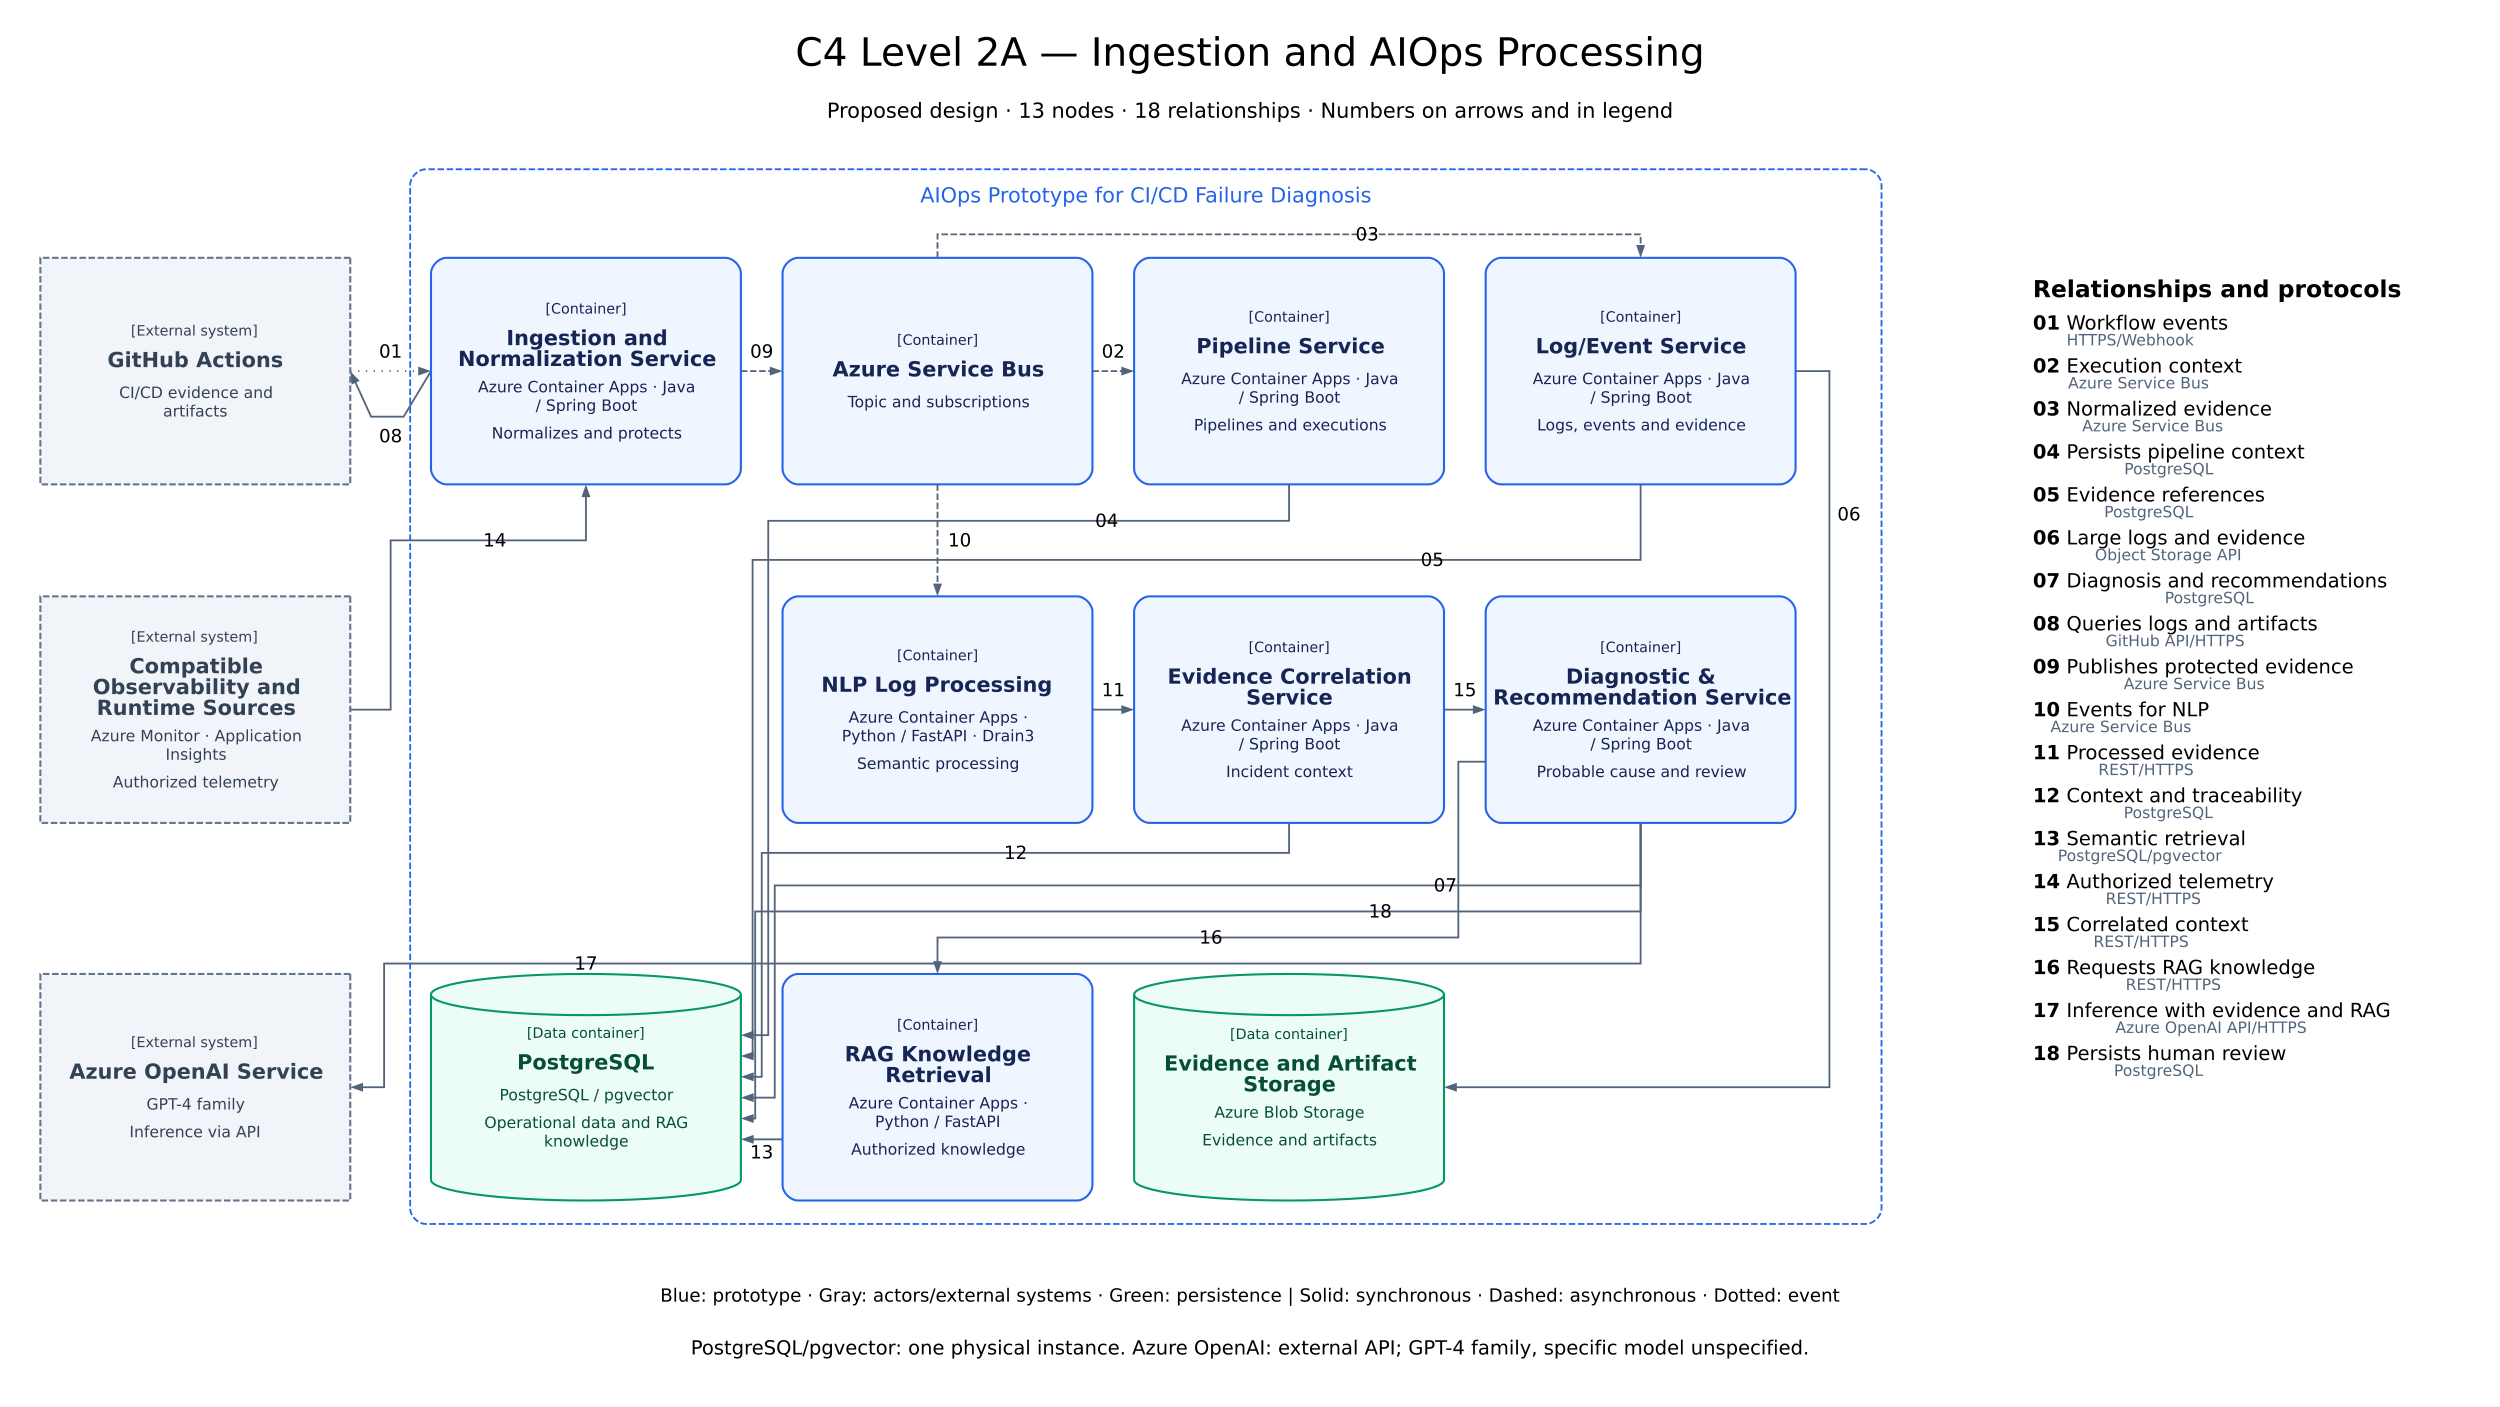
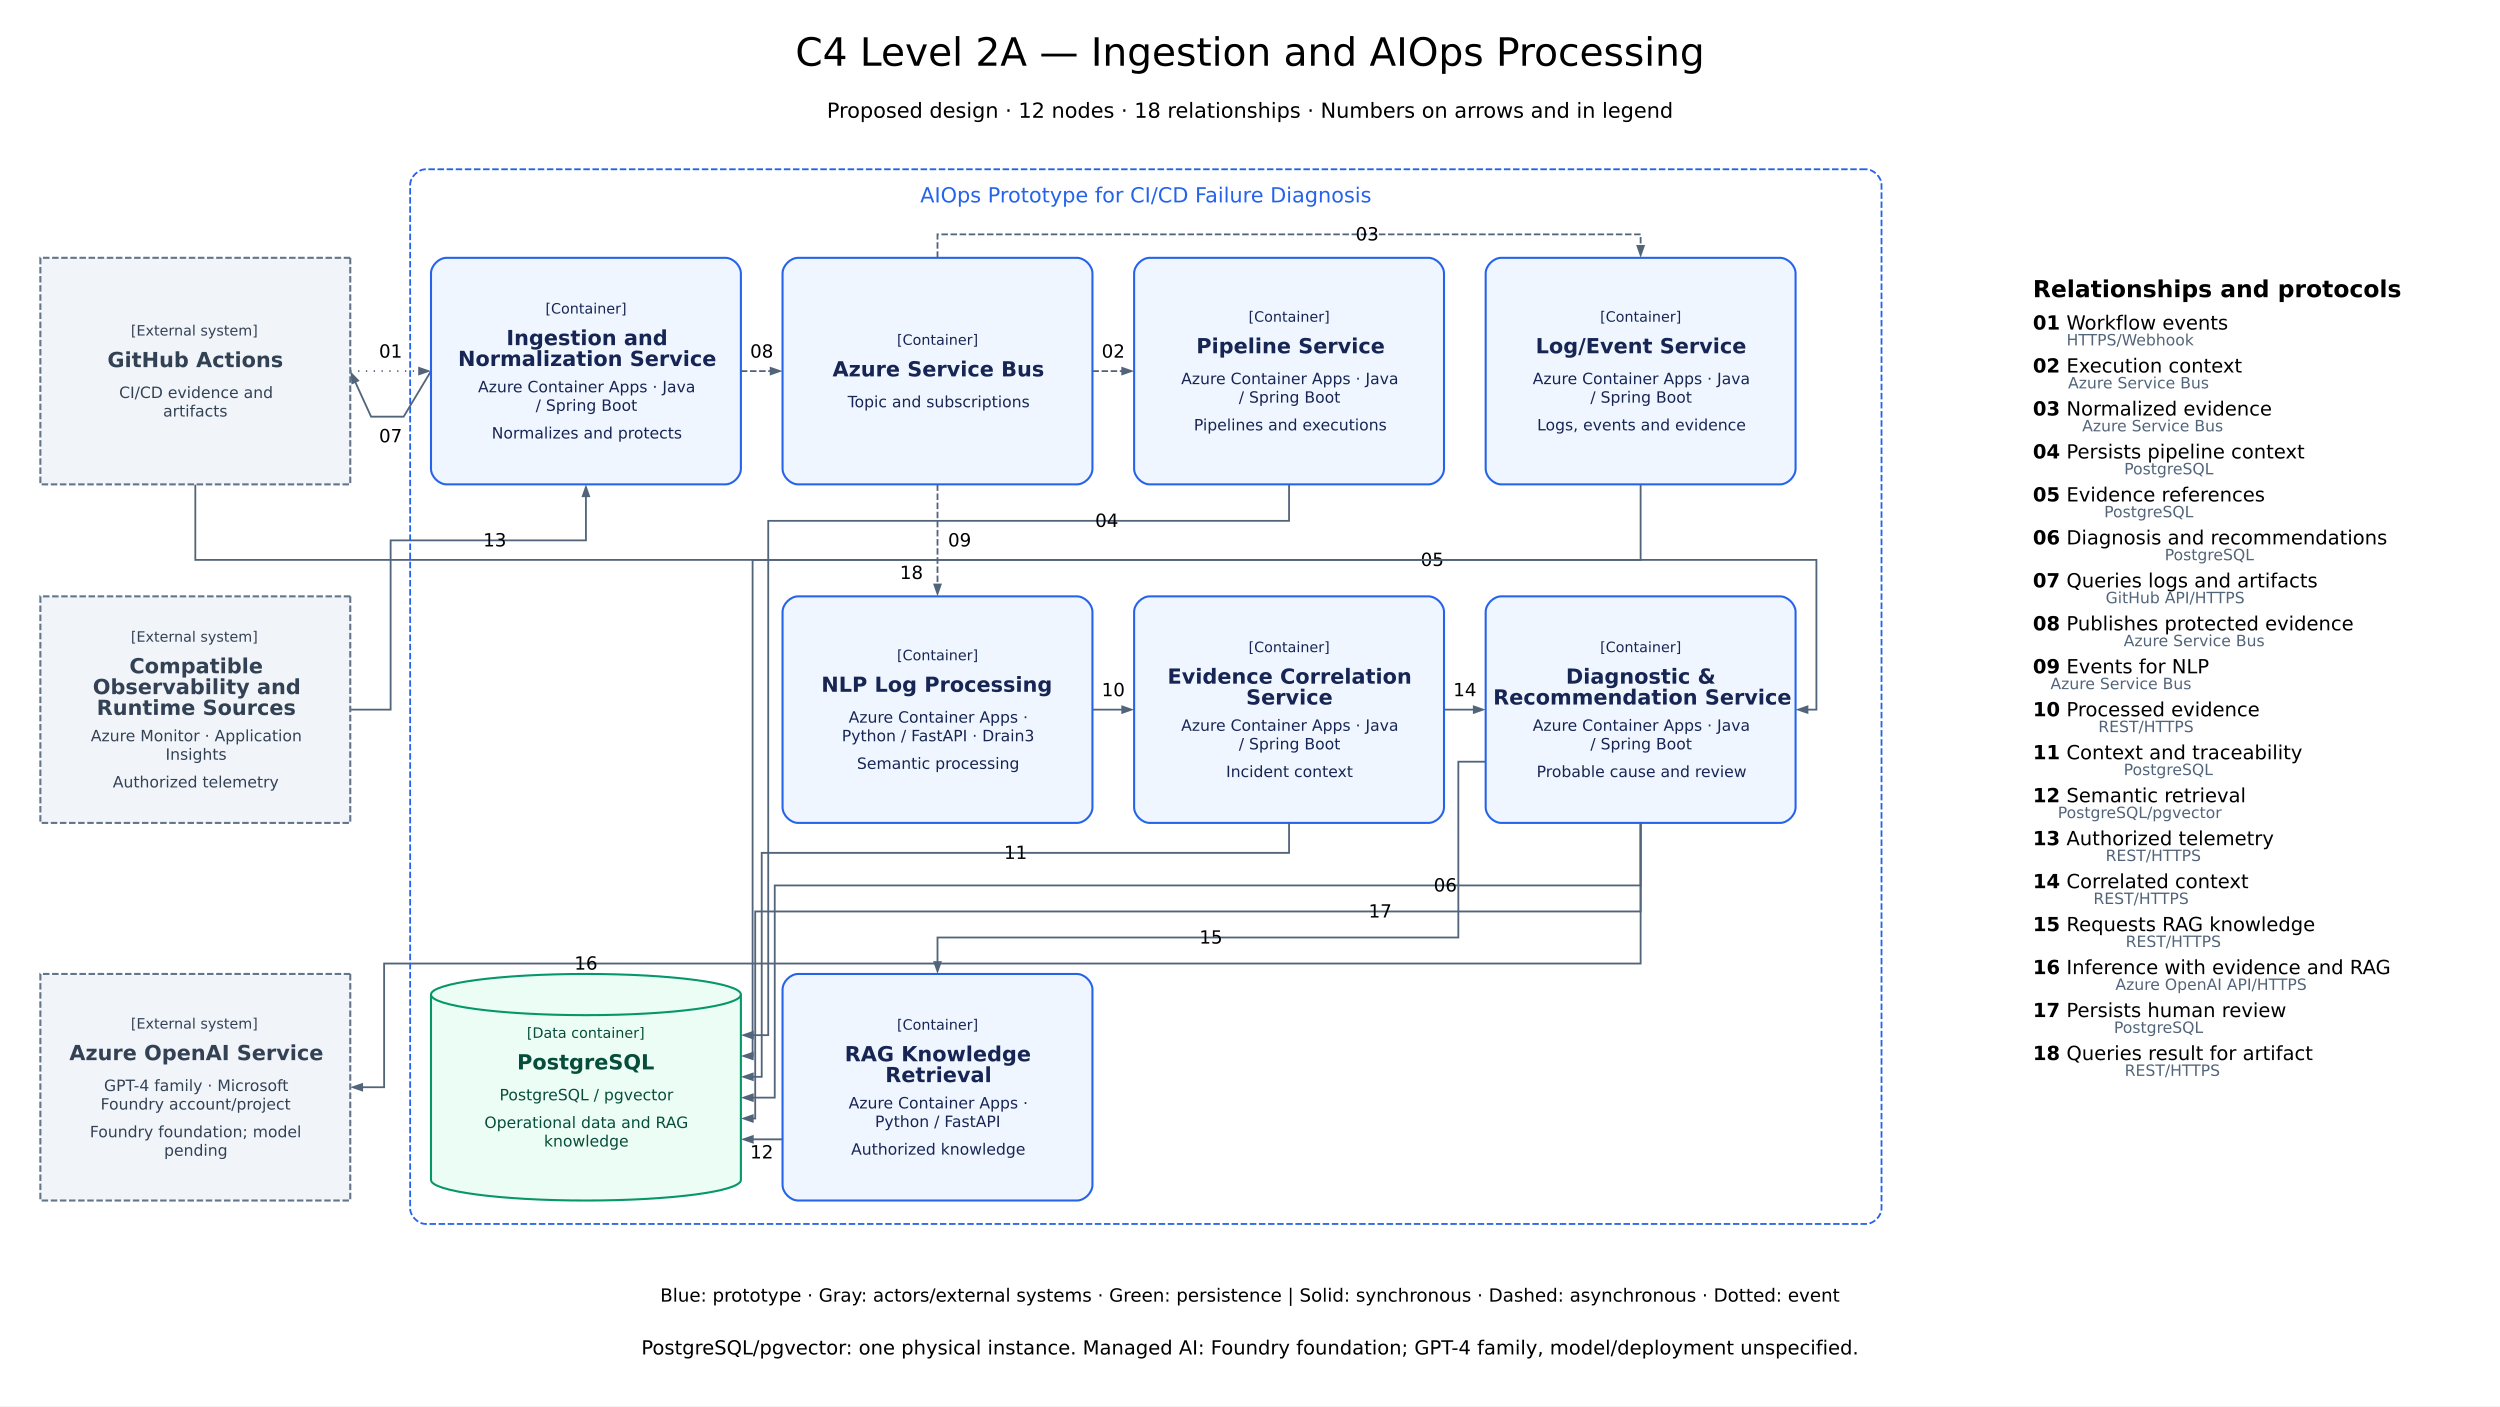
<svg xmlns="http://www.w3.org/2000/svg" xmlns:xlink="http://www.w3.org/1999/xlink" width="1920pt" height="1080pt" viewBox="0.00 0.00 1920.00 1080.00">
  <g id="graph0" class="graph" transform="scale(1 1) rotate(0) translate(0 1080)">
    <polygon fill="white" stroke="none" points="0,0 0,-1080 1920,-1080 1920,0 0,0" />
    <g id="rel_ingestion_service_bus" class="edge">
      <g id="a_rel_ingestion_service_bus">
-         <a xlink:title="09: Publishes normalized and protected evidence (Azure Service Bus)">
+         <a xlink:title="08: Publishes normalized and protected evidence (Azure Service Bus)">
          <path fill="none" stroke="#52647a" stroke-width="1.4" stroke-dasharray="5,2" d="M569,-795C577,-795 585,-795 593,-795" />
          <polygon fill="#52647a" stroke="#52647a" stroke-width="1.4" points="591.88,-797.45 598.88,-795 591.88,-792.55 591.88,-797.45" />
        </a>
      </g>
-       <text xml:space="preserve" text-anchor="middle" x="585" y="-805.33" font-family="DejaVu Sans" font-size="14.00">09</text>
+       <text xml:space="preserve" text-anchor="middle" x="585" y="-805.33" font-family="DejaVu Sans" font-size="14.00">08</text>
    </g>
    <g id="rel_ingestion_github_actions_read" class="edge">
      <g id="a_rel_ingestion_github_actions_read">
-         <a xlink:title="08: Retrieves authorized logs, artifacts and metadata (GitHub API/HTTPS)">
+         <a xlink:title="07: Retrieves authorized logs, artifacts and metadata (GitHub API/HTTPS)">
          <path fill="none" stroke="#52647a" stroke-width="1.4" d="M331,-795C324,-783.33 317,-771.67 310,-760 301.67,-760 293.33,-760 285,-760 280.77,-769.24 276.55,-778.48 272.33,-787.72" />
          <polygon fill="#52647a" stroke="#52647a" stroke-width="1.4" points="270.56,-785.69 269.88,-793.07 275.02,-787.73 270.56,-785.69" />
        </a>
      </g>
-       <text xml:space="preserve" text-anchor="middle" x="300" y="-740.33" font-family="DejaVu Sans" font-size="14.00">08</text>
+       <text xml:space="preserve" text-anchor="middle" x="300" y="-740.33" font-family="DejaVu Sans" font-size="14.00">07</text>
    </g>
    <g id="rel_service_bus_pipeline_service" class="edge">
      <g id="a_rel_service_bus_pipeline_service">
        <a xlink:title="02: Delivers execution events to register pipeline context (Azure Service Bus)">
          <path fill="none" stroke="#52647a" stroke-width="1.4" stroke-dasharray="5,2" d="M839,-795C847,-795 855,-795 863,-795" />
          <polygon fill="#52647a" stroke="#52647a" stroke-width="1.4" points="861.88,-797.45 868.88,-795 861.88,-792.55 861.88,-797.45" />
        </a>
      </g>
      <text xml:space="preserve" text-anchor="middle" x="855" y="-805.33" font-family="DejaVu Sans" font-size="14.00">02</text>
    </g>
    <g id="rel_service_bus_log_event_service" class="edge">
      <g id="a_rel_service_bus_log_event_service">
        <a xlink:title="03: Delivers normalized evidence for registration and querying (Azure Service Bus)">
          <path fill="none" stroke="#52647a" stroke-width="1.4" stroke-dasharray="5,2" d="M720,-882C720,-888 720,-894 720,-900 900,-900 1080,-900 1260,-900 1260,-896.67 1260,-893.33 1260,-890" />
          <polygon fill="#52647a" stroke="#52647a" stroke-width="1.4" points="1262.45,-891.12 1260,-884.12 1257.55,-891.12 1262.45,-891.12" />
        </a>
      </g>
      <text xml:space="preserve" text-anchor="middle" x="1050" y="-895.33" font-family="DejaVu Sans" font-size="14.00">03</text>
    </g>
    <g id="rel_service_bus_nlp" class="edge">
      <g id="a_rel_service_bus_nlp">
-         <a xlink:title="10: Delivers normalized events for processing (Azure Service Bus)">
+         <a xlink:title="09: Delivers normalized events for processing (Azure Service Bus)">
          <path fill="none" stroke="#52647a" stroke-width="1.4" stroke-dasharray="5,2" d="M720,-708C720,-682 720,-656 720,-630" />
          <polygon fill="#52647a" stroke="#52647a" stroke-width="1.4" points="722.45,-631.12 720,-624.12 717.55,-631.12 722.45,-631.12" />
        </a>
      </g>
-       <text xml:space="preserve" text-anchor="middle" x="737" y="-660.33" font-family="DejaVu Sans" font-size="14.00">10</text>
+       <text xml:space="preserve" text-anchor="middle" x="737" y="-660.33" font-family="DejaVu Sans" font-size="14.00">09</text>
    </g>
    <g id="rel_pipeline_service_postgresql" class="edge">
      <g id="a_rel_pipeline_service_postgresql">
        <a xlink:title="04: Persists pipelines, stages, states and execution metadata (PostgreSQL)">
          <path fill="none" stroke="#52647a" stroke-width="1.4" d="M990,-708C990,-698.67 990,-689.33 990,-680 856.67,-680 723.33,-680 590,-680 590,-548.33 590,-416.67 590,-285 585.67,-285 581.33,-285 577,-285" />
          <polygon fill="#52647a" stroke="#52647a" stroke-width="1.4" points="578.12,-282.55 571.12,-285 578.12,-287.45 578.12,-282.55" />
        </a>
      </g>
      <text xml:space="preserve" text-anchor="middle" x="850" y="-675.33" font-family="DejaVu Sans" font-size="14.00">04</text>
    </g>
    <g id="rel_log_event_service_postgresql" class="edge">
      <g id="a_rel_log_event_service_postgresql">
        <a xlink:title="05: Persists and queries normalized evidence metadata and references (PostgreSQL)">
          <path fill="none" stroke="#52647a" stroke-width="1.4" d="M1260,-708C1260,-688.67 1260,-669.33 1260,-650 1032.67,-650 805.33,-650 578,-650 578,-523 578,-396 578,-269 577.67,-269 577.33,-269 577,-269" />
          <polygon fill="#52647a" stroke="#52647a" stroke-width="1.4" points="578.12,-266.55 571.12,-269 578.12,-271.45 578.12,-266.55" />
        </a>
      </g>
      <text xml:space="preserve" text-anchor="middle" x="1100" y="-645.33" font-family="DejaVu Sans" font-size="14.00">05</text>
    </g>
-     <g id="rel_log_event_service_object_store" class="edge">
-       <g id="a_rel_log_event_service_object_store">
-         <a xlink:title="06: Stores and resolves references to large logs and evidence (Object Storage API)">
-           <path fill="none" stroke="#52647a" stroke-width="1.4" d="M1379,-795C1387.67,-795 1396.33,-795 1405,-795 1405,-611.67 1405,-428.33 1405,-245 1309,-245 1213,-245 1117,-245" />
-           <polygon fill="#52647a" stroke="#52647a" stroke-width="1.4" points="1118.12,-242.55 1111.12,-245 1118.12,-247.45 1118.12,-242.55" />
-         </a>
-       </g>
-       <text xml:space="preserve" text-anchor="middle" x="1420" y="-680.33" font-family="DejaVu Sans" font-size="14.00">06</text>
-     </g>
    <g id="rel_nlp_correlation" class="edge">
      <g id="a_rel_nlp_correlation">
-         <a xlink:title="11: Delivers logs and processed evidence for correlation (REST/HTTPS)">
+         <a xlink:title="10: Delivers logs and processed evidence for correlation (REST/HTTPS)">
          <path fill="none" stroke="#52647a" stroke-width="1.4" d="M839,-535C847,-535 855,-535 863,-535" />
          <polygon fill="#52647a" stroke="#52647a" stroke-width="1.4" points="861.88,-537.45 868.88,-535 861.88,-532.55 861.88,-537.45" />
        </a>
      </g>
-       <text xml:space="preserve" text-anchor="middle" x="855" y="-545.33" font-family="DejaVu Sans" font-size="14.00">11</text>
+       <text xml:space="preserve" text-anchor="middle" x="855" y="-545.33" font-family="DejaVu Sans" font-size="14.00">10</text>
    </g>
    <g id="rel_correlation_recommendation" class="edge">
      <g id="a_rel_correlation_recommendation">
-         <a xlink:title="15: Delivers correlated incident context for assisted diagnosis (REST/HTTPS)">
+         <a xlink:title="14: Delivers correlated incident context for assisted diagnosis (REST/HTTPS)">
          <path fill="none" stroke="#52647a" stroke-width="1.4" d="M1109,-535C1117,-535 1125,-535 1133,-535" />
          <polygon fill="#52647a" stroke="#52647a" stroke-width="1.4" points="1131.88,-537.45 1138.88,-535 1131.88,-532.55 1131.88,-537.45" />
        </a>
      </g>
-       <text xml:space="preserve" text-anchor="middle" x="1125" y="-545.33" font-family="DejaVu Sans" font-size="14.00">15</text>
+       <text xml:space="preserve" text-anchor="middle" x="1125" y="-545.33" font-family="DejaVu Sans" font-size="14.00">14</text>
    </g>
    <g id="rel_correlation_postgresql" class="edge">
      <g id="a_rel_correlation_postgresql">
-         <a xlink:title="12: Records correlated context and traceability (PostgreSQL)">
+         <a xlink:title="11: Records correlated context and traceability (PostgreSQL)">
          <path fill="none" stroke="#52647a" stroke-width="1.4" d="M990,-448C990,-440.33 990,-432.67 990,-425 855,-425 720,-425 585,-425 585,-367.67 585,-310.33 585,-253 582.33,-253 579.67,-253 577,-253" />
          <polygon fill="#52647a" stroke="#52647a" stroke-width="1.4" points="578.12,-250.55 571.12,-253 578.12,-255.45 578.12,-250.55" />
        </a>
      </g>
-       <text xml:space="preserve" text-anchor="middle" x="780" y="-420.32" font-family="DejaVu Sans" font-size="14.00">12</text>
+       <text xml:space="preserve" text-anchor="middle" x="780" y="-420.32" font-family="DejaVu Sans" font-size="14.00">11</text>
    </g>
    <g id="rel_recommendation_rag" class="edge">
      <g id="a_rel_recommendation_rag">
-         <a xlink:title="16: Requests authorized contextual knowledge for the incident (REST/HTTPS)">
+         <a xlink:title="15: Requests authorized contextual knowledge for the incident (REST/HTTPS)">
          <path fill="none" stroke="#52647a" stroke-width="1.4" d="M1141,-495C1134,-495 1127,-495 1120,-495 1120,-450 1120,-405 1120,-360 986.67,-360 853.33,-360 720,-360 720,-353.33 720,-346.67 720,-340" />
          <polygon fill="#52647a" stroke="#52647a" stroke-width="1.4" points="722.45,-341.12 720,-334.12 717.55,-341.12 722.45,-341.12" />
        </a>
      </g>
-       <text xml:space="preserve" text-anchor="middle" x="930" y="-355.32" font-family="DejaVu Sans" font-size="14.00">16</text>
+       <text xml:space="preserve" text-anchor="middle" x="930" y="-355.32" font-family="DejaVu Sans" font-size="14.00">15</text>
    </g>
    <g id="rel_recommendation_service_postgresql" class="edge">
      <g id="a_rel_recommendation_service_postgresql">
-         <a xlink:title="07: Persists diagnosis, recommendations and evidence links (PostgreSQL)">
+         <a xlink:title="06: Persists diagnosis, recommendations and evidence links (PostgreSQL)">
          <path fill="none" stroke="#52647a" stroke-width="1.4" d="M1260,-448C1260,-432 1260,-416 1260,-400 1038.33,-400 816.67,-400 595,-400 595,-345.67 595,-291.33 595,-237 589,-237 583,-237 577,-237" />
          <polygon fill="#52647a" stroke="#52647a" stroke-width="1.4" points="578.12,-234.55 571.12,-237 578.12,-239.45 578.12,-234.55" />
        </a>
      </g>
-       <text xml:space="preserve" text-anchor="middle" x="1110" y="-395.32" font-family="DejaVu Sans" font-size="14.00">07</text>
+       <text xml:space="preserve" text-anchor="middle" x="1110" y="-395.32" font-family="DejaVu Sans" font-size="14.00">06</text>
    </g>
    <g id="rel_human_review_postgresql" class="edge">
      <g id="a_rel_human_review_postgresql">
-         <a xlink:title="18: Persists human review decisions and traceability (PostgreSQL)">
+         <a xlink:title="17: Persists human review decisions and traceability (PostgreSQL)">
          <path fill="none" stroke="#52647a" stroke-width="1.4" d="M1260,-448C1260,-425.33 1260,-402.67 1260,-380 1033.33,-380 806.67,-380 580,-380 580,-327 580,-274 580,-221 579,-221 578,-221 577,-221" />
          <polygon fill="#52647a" stroke="#52647a" stroke-width="1.4" points="578.12,-218.55 571.12,-221 578.12,-223.45 578.12,-218.55" />
        </a>
      </g>
-       <text xml:space="preserve" text-anchor="middle" x="1060" y="-375.32" font-family="DejaVu Sans" font-size="14.00">18</text>
+       <text xml:space="preserve" text-anchor="middle" x="1060" y="-375.32" font-family="DejaVu Sans" font-size="14.00">17</text>
    </g>
    <g id="rel_recommendation_llm" class="edge">
      <g id="a_rel_recommendation_llm">
-         <a xlink:title="17: Requests diagnostic inference with sanitized evidence and RAG context (Azure OpenAI API/HTTPS)">
+         <a xlink:title="16: Requests diagnostic inference with sanitized evidence and RAG context (Azure OpenAI API/HTTPS)">
          <path fill="none" stroke="#52647a" stroke-width="1.4" d="M1260,-448C1260,-412 1260,-376 1260,-340 938.33,-340 616.67,-340 295,-340 295,-308.33 295,-276.67 295,-245 289,-245 283,-245 277,-245" />
          <polygon fill="#52647a" stroke="#52647a" stroke-width="1.4" points="278.12,-242.55 271.12,-245 278.12,-247.45 278.12,-242.55" />
        </a>
      </g>
-       <text xml:space="preserve" text-anchor="middle" x="450" y="-335.32" font-family="DejaVu Sans" font-size="14.00">17</text>
+       <text xml:space="preserve" text-anchor="middle" x="450" y="-335.32" font-family="DejaVu Sans" font-size="14.00">16</text>
    </g>
    <g id="rel_rag_pgvector" class="edge">
      <g id="a_rel_rag_pgvector">
-         <a xlink:title="13: Retrieves semantically related operational knowledge (PostgreSQL/pgvector)">
+         <a xlink:title="12: Retrieves semantically related operational knowledge (PostgreSQL/pgvector)">
          <path fill="none" stroke="#52647a" stroke-width="1.4" d="M601,-205C593,-205 585,-205 577,-205" />
          <polygon fill="#52647a" stroke="#52647a" stroke-width="1.4" points="578.12,-202.55 571.12,-205 578.12,-207.45 578.12,-202.55" />
        </a>
      </g>
-       <text xml:space="preserve" text-anchor="middle" x="585" y="-190.32" font-family="DejaVu Sans" font-size="14.00">13</text>
+       <text xml:space="preserve" text-anchor="middle" x="585" y="-190.32" font-family="DejaVu Sans" font-size="14.00">12</text>
    </g>
    <g id="rel_github_actions_ingestion_event" class="edge">
      <g id="a_rel_github_actions_ingestion_event">
        <a xlink:title="01: Emits authorized workflow events (HTTPS/Webhook)">
          <path fill="none" stroke="#52647a" stroke-width="1.4" stroke-dasharray="1,5" d="M269,-795C287,-795 305,-795 323,-795" />
          <polygon fill="#52647a" stroke="#52647a" stroke-width="1.4" points="321.88,-797.45 328.88,-795 321.88,-792.55 321.88,-797.45" />
        </a>
      </g>
      <text xml:space="preserve" text-anchor="middle" x="300" y="-805.33" font-family="DejaVu Sans" font-size="14.00">01</text>
    </g>
+     <g id="rel_github_actions_diagnostic" class="edge">
+       <g id="a_rel_github_actions_diagnostic">
+         <a xlink:title="18: Queries diagnostic_output to publish the workflow artifact (REST/HTTPS)">
+           <path fill="none" stroke="#52647a" stroke-width="1.4" d="M150,-708C150,-688.67 150,-669.33 150,-650 565,-650 980,-650 1395,-650 1395,-611.67 1395,-573.33 1395,-535 1392.33,-535 1389.67,-535 1387,-535" />
+           <polygon fill="#52647a" stroke="#52647a" stroke-width="1.4" points="1388.12,-532.55 1381.12,-535 1388.12,-537.45 1388.12,-532.55" />
+         </a>
+       </g>
+       <text xml:space="preserve" text-anchor="middle" x="700" y="-635.33" font-family="DejaVu Sans" font-size="14.00">18</text>
+     </g>
    <g id="rel_observability_sources_ingestion" class="edge">
      <g id="a_rel_observability_sources_ingestion">
-         <a xlink:title="14: Provides authorized telemetry and operational evidence (REST/HTTPS)">
+         <a xlink:title="13: Provides authorized telemetry and operational evidence (REST/HTTPS)">
          <path fill="none" stroke="#52647a" stroke-width="1.4" d="M269,-535C279.33,-535 289.67,-535 300,-535 300,-578.33 300,-621.67 300,-665 350,-665 400,-665 450,-665 450,-676.67 450,-688.33 450,-700" />
          <polygon fill="#52647a" stroke="#52647a" stroke-width="1.4" points="447.55,-698.88 450,-705.88 452.45,-698.88 447.55,-698.88" />
        </a>
      </g>
-       <text xml:space="preserve" text-anchor="middle" x="380" y="-660.33" font-family="DejaVu Sans" font-size="14.00">14</text>
+       <text xml:space="preserve" text-anchor="middle" x="380" y="-660.33" font-family="DejaVu Sans" font-size="14.00">13</text>
    </g>
    <g id="node1" class="node">
      <text xml:space="preserve" text-anchor="middle" x="960" y="-1029.5" font-family="DejaVu Sans" font-size="30.00">C4 Level 2A — Ingestion and AIOps Processing</text>
    </g>
    <g id="node2" class="node">
-       <text xml:space="preserve" text-anchor="middle" x="960" y="-989.55" font-family="DejaVu Sans" font-size="16.00">Proposed design · 13 nodes · 18 relationships · Numbers on arrows and in legend</text>
+       <text xml:space="preserve" text-anchor="middle" x="960" y="-989.55" font-family="DejaVu Sans" font-size="16.00">Proposed design · 12 nodes · 18 relationships · Numbers on arrows and in legend</text>
    </g>
    <g id="node3" class="node">
      <path fill="none" stroke="#2563eb" stroke-width="1.4" stroke-dasharray="5,2" d="M1433,-950C1433,-950 327,-950 327,-950 321,-950 315,-944 315,-938 315,-938 315,-152 315,-152 315,-146 321,-140 327,-140 327,-140 1433,-140 1433,-140 1439,-140 1445,-146 1445,-152 1445,-152 1445,-938 1445,-938 1445,-944 1439,-950 1433,-950" />
    </g>
    <g id="node4" class="node">
      <text xml:space="preserve" text-anchor="middle" x="880" y="-924.55" font-family="DejaVu Sans" font-size="16.00" fill="#2563eb">AIOps Prototype for CI/CD Failure Diagnosis</text>
    </g>
    <g id="node5" class="node">
      <g id="a_node5">
        <a xlink:title="Ingestion and Normalization Service | authorized_capture">
          <path fill="#eff6ff" stroke="#2563eb" stroke-width="1.6" d="M557,-882C557,-882 343,-882 343,-882 337,-882 331,-876 331,-870 331,-870 331,-720 331,-720 331,-714 337,-708 343,-708 343,-708 557,-708 557,-708 563,-708 569,-714 569,-720 569,-720 569,-870 569,-870 569,-876 563,-882 557,-882" />
          <text xml:space="preserve" text-anchor="start" x="418.88" y="-839.17" font-family="DejaVu Sans" font-size="11.00" fill="#172554">[Container]</text>
          <text xml:space="preserve" text-anchor="start" x="388.88" y="-814.92" font-family="DejaVu Sans" font-weight="bold" font-size="16.00" fill="#172554">Ingestion and</text>
          <text xml:space="preserve" text-anchor="start" x="351.75" y="-798.92" font-family="DejaVu Sans" font-weight="bold" font-size="16.00" fill="#172554">Normalization Service</text>
          <text xml:space="preserve" text-anchor="start" x="367.12" y="-778.73" font-family="DejaVu Sans" font-size="12.00" fill="#172554">Azure Container Apps · Java</text>
          <text xml:space="preserve" text-anchor="start" x="411.38" y="-764.48" font-family="DejaVu Sans" font-size="12.00" fill="#172554">/ Spring Boot</text>
          <text xml:space="preserve" text-anchor="start" x="377.62" y="-743.23" font-family="DejaVu Sans" font-size="12.00" fill="#172554">Normalizes and protects</text>
        </a>
      </g>
    </g>
    <g id="node6" class="node">
      <g id="a_node6">
        <a xlink:title="Azure Service Bus | persistent_asynchronous_messaging">
          <path fill="#eff6ff" stroke="#2563eb" stroke-width="1.6" d="M827,-882C827,-882 613,-882 613,-882 607,-882 601,-876 601,-870 601,-870 601,-720 601,-720 601,-714 607,-708 613,-708 613,-708 827,-708 827,-708 833,-708 839,-714 839,-720 839,-720 839,-870 839,-870 839,-876 833,-882 827,-882" />
          <text xml:space="preserve" text-anchor="start" x="688.88" y="-815.17" font-family="DejaVu Sans" font-size="11.00" fill="#172554">[Container]</text>
          <text xml:space="preserve" text-anchor="start" x="639.38" y="-790.92" font-family="DejaVu Sans" font-weight="bold" font-size="16.00" fill="#172554">Azure Service Bus</text>
          <text xml:space="preserve" text-anchor="start" x="651" y="-767.23" font-family="DejaVu Sans" font-size="12.00" fill="#172554">Topic and subscriptions</text>
        </a>
      </g>
    </g>
    <g id="node7" class="node">
      <g id="a_node7">
        <a xlink:title="Pipeline Service | register_pipeline">
          <path fill="#eff6ff" stroke="#2563eb" stroke-width="1.6" d="M1097,-882C1097,-882 883,-882 883,-882 877,-882 871,-876 871,-870 871,-870 871,-720 871,-720 871,-714 877,-708 883,-708 883,-708 1097,-708 1097,-708 1103,-708 1109,-714 1109,-720 1109,-720 1109,-870 1109,-870 1109,-876 1103,-882 1097,-882" />
          <text xml:space="preserve" text-anchor="start" x="958.88" y="-832.92" font-family="DejaVu Sans" font-size="11.00" fill="#172554">[Container]</text>
          <text xml:space="preserve" text-anchor="start" x="918.75" y="-808.67" font-family="DejaVu Sans" font-weight="bold" font-size="16.00" fill="#172554">Pipeline Service</text>
          <text xml:space="preserve" text-anchor="start" x="907.12" y="-784.98" font-family="DejaVu Sans" font-size="12.00" fill="#172554">Azure Container Apps · Java</text>
          <text xml:space="preserve" text-anchor="start" x="951.38" y="-770.73" font-family="DejaVu Sans" font-size="12.00" fill="#172554">/ Spring Boot</text>
          <text xml:space="preserve" text-anchor="start" x="916.88" y="-749.48" font-family="DejaVu Sans" font-size="12.00" fill="#172554">Pipelines and executions</text>
        </a>
      </g>
    </g>
    <g id="node8" class="node">
      <g id="a_node8">
        <a xlink:title="Log/Event Service | register_normalized_evidence">
          <path fill="#eff6ff" stroke="#2563eb" stroke-width="1.6" d="M1367,-882C1367,-882 1153,-882 1153,-882 1147,-882 1141,-876 1141,-870 1141,-870 1141,-720 1141,-720 1141,-714 1147,-708 1153,-708 1153,-708 1367,-708 1367,-708 1373,-708 1379,-714 1379,-720 1379,-720 1379,-870 1379,-870 1379,-876 1373,-882 1367,-882" />
          <text xml:space="preserve" text-anchor="start" x="1228.88" y="-832.92" font-family="DejaVu Sans" font-size="11.00" fill="#172554">[Container]</text>
          <text xml:space="preserve" text-anchor="start" x="1179.38" y="-808.67" font-family="DejaVu Sans" font-weight="bold" font-size="16.00" fill="#172554">Log/Event Service</text>
          <text xml:space="preserve" text-anchor="start" x="1177.12" y="-784.98" font-family="DejaVu Sans" font-size="12.00" fill="#172554">Azure Container Apps · Java</text>
          <text xml:space="preserve" text-anchor="start" x="1221.38" y="-770.73" font-family="DejaVu Sans" font-size="12.00" fill="#172554">/ Spring Boot</text>
          <text xml:space="preserve" text-anchor="start" x="1180.5" y="-749.48" font-family="DejaVu Sans" font-size="12.00" fill="#172554">Logs, events and evidence</text>
        </a>
      </g>
    </g>
    <g id="node9" class="node">
      <g id="a_node9">
        <a xlink:title="NLP Log Processing | semantic_representation">
          <path fill="#eff6ff" stroke="#2563eb" stroke-width="1.6" d="M827,-622C827,-622 613,-622 613,-622 607,-622 601,-616 601,-610 601,-610 601,-460 601,-460 601,-454 607,-448 613,-448 613,-448 827,-448 827,-448 833,-448 839,-454 839,-460 839,-460 839,-610 839,-610 839,-616 833,-622 827,-622" />
          <text xml:space="preserve" text-anchor="start" x="688.88" y="-572.92" font-family="DejaVu Sans" font-size="11.00" fill="#172554">[Container]</text>
          <text xml:space="preserve" text-anchor="start" x="630.75" y="-548.67" font-family="DejaVu Sans" font-weight="bold" font-size="16.00" fill="#172554">NLP Log Processing</text>
          <text xml:space="preserve" text-anchor="start" x="651.75" y="-524.98" font-family="DejaVu Sans" font-size="12.00" fill="#172554">Azure Container Apps ·</text>
          <text xml:space="preserve" text-anchor="start" x="646.5" y="-510.73" font-family="DejaVu Sans" font-size="12.00" fill="#172554">Python / FastAPI · Drain3</text>
          <text xml:space="preserve" text-anchor="start" x="658.12" y="-489.48" font-family="DejaVu Sans" font-size="12.00" fill="#172554">Semantic processing</text>
        </a>
      </g>
    </g>
    <g id="node10" class="node">
      <g id="a_node10">
        <a xlink:title="Evidence Correlation Service | Process logs semantically and correlate operational evidence of failures identified by Gi…">
          <path fill="#eff6ff" stroke="#2563eb" stroke-width="1.6" d="M1097,-622C1097,-622 883,-622 883,-622 877,-622 871,-616 871,-610 871,-610 871,-460 871,-460 871,-454 877,-448 883,-448 883,-448 1097,-448 1097,-448 1103,-448 1109,-454 1109,-460 1109,-460 1109,-610 1109,-610 1109,-616 1103,-622 1097,-622" />
          <text xml:space="preserve" text-anchor="start" x="958.88" y="-579.17" font-family="DejaVu Sans" font-size="11.00" fill="#172554">[Container]</text>
          <text xml:space="preserve" text-anchor="start" x="896.62" y="-554.92" font-family="DejaVu Sans" font-weight="bold" font-size="16.00" fill="#172554">Evidence Correlation</text>
          <text xml:space="preserve" text-anchor="start" x="957" y="-538.92" font-family="DejaVu Sans" font-weight="bold" font-size="16.00" fill="#172554">Service</text>
          <text xml:space="preserve" text-anchor="start" x="907.12" y="-518.73" font-family="DejaVu Sans" font-size="12.00" fill="#172554">Azure Container Apps · Java</text>
          <text xml:space="preserve" text-anchor="start" x="951.38" y="-504.48" font-family="DejaVu Sans" font-size="12.00" fill="#172554">/ Spring Boot</text>
          <text xml:space="preserve" text-anchor="start" x="941.62" y="-483.23" font-family="DejaVu Sans" font-size="12.00" fill="#172554">Incident context</text>
        </a>
      </g>
    </g>
    <g id="node11" class="node">
      <g id="a_node11">
        <a xlink:title="Diagnostic &amp; Recommendation Service | generate_initial_recommendations">
          <path fill="#eff6ff" stroke="#2563eb" stroke-width="1.6" d="M1367,-622C1367,-622 1153,-622 1153,-622 1147,-622 1141,-616 1141,-610 1141,-610 1141,-460 1141,-460 1141,-454 1147,-448 1153,-448 1153,-448 1367,-448 1367,-448 1373,-448 1379,-454 1379,-460 1379,-460 1379,-610 1379,-610 1379,-616 1373,-622 1367,-622" />
          <text xml:space="preserve" text-anchor="start" x="1228.88" y="-579.17" font-family="DejaVu Sans" font-size="11.00" fill="#172554">[Container]</text>
          <text xml:space="preserve" text-anchor="start" x="1202.62" y="-554.92" font-family="DejaVu Sans" font-weight="bold" font-size="16.00" fill="#172554">Diagnostic &amp;</text>
          <text xml:space="preserve" text-anchor="start" x="1146.75" y="-538.92" font-family="DejaVu Sans" font-weight="bold" font-size="16.00" fill="#172554">Recommendation Service</text>
          <text xml:space="preserve" text-anchor="start" x="1177.12" y="-518.73" font-family="DejaVu Sans" font-size="12.00" fill="#172554">Azure Container Apps · Java</text>
          <text xml:space="preserve" text-anchor="start" x="1221.38" y="-504.48" font-family="DejaVu Sans" font-size="12.00" fill="#172554">/ Spring Boot</text>
          <text xml:space="preserve" text-anchor="start" x="1180.12" y="-483.23" font-family="DejaVu Sans" font-size="12.00" fill="#172554">Probable cause and review</text>
        </a>
      </g>
    </g>
    <g id="node12" class="node">
      <g id="a_node12">
        <a xlink:title="RAG Knowledge Retrieval | retrieve_authorized_knowledge">
          <path fill="#eff6ff" stroke="#2563eb" stroke-width="1.6" d="M827,-332C827,-332 613,-332 613,-332 607,-332 601,-326 601,-320 601,-320 601,-170 601,-170 601,-164 607,-158 613,-158 613,-158 827,-158 827,-158 833,-158 839,-164 839,-170 839,-170 839,-320 839,-320 839,-326 833,-332 827,-332" />
          <text xml:space="preserve" text-anchor="start" x="688.88" y="-289.18" font-family="DejaVu Sans" font-size="11.00" fill="#172554">[Container]</text>
          <text xml:space="preserve" text-anchor="start" x="648.75" y="-264.93" font-family="DejaVu Sans" font-weight="bold" font-size="16.00" fill="#172554">RAG Knowledge</text>
          <text xml:space="preserve" text-anchor="start" x="679.88" y="-248.93" font-family="DejaVu Sans" font-weight="bold" font-size="16.00" fill="#172554">Retrieval</text>
          <text xml:space="preserve" text-anchor="start" x="651.75" y="-228.72" font-family="DejaVu Sans" font-size="12.00" fill="#172554">Azure Container Apps ·</text>
          <text xml:space="preserve" text-anchor="start" x="672" y="-214.47" font-family="DejaVu Sans" font-size="12.00" fill="#172554">Python / FastAPI</text>
          <text xml:space="preserve" text-anchor="start" x="653.62" y="-193.22" font-family="DejaVu Sans" font-size="12.00" fill="#172554">Authorized knowledge</text>
        </a>
      </g>
    </g>
    <g id="node13" class="node">
      <g id="a_node13">
        <a xlink:title="PostgreSQL | pipelines">
          <path fill="#ecfdf5" stroke="#059669" stroke-width="1.6" d="M569,-316.18C569,-324.91 515.66,-332 450,-332 384.34,-332 331,-324.91 331,-316.18 331,-316.18 331,-173.82 331,-173.82 331,-165.09 384.34,-158 450,-158 515.66,-158 569,-165.09 569,-173.82 569,-173.82 569,-316.18 569,-316.18" />
          <path fill="none" stroke="#059669" stroke-width="1.6" d="M569,-316.18C569,-307.45 515.66,-300.36 450,-300.36 384.34,-300.36 331,-307.45 331,-316.18" />
          <text xml:space="preserve" text-anchor="start" x="404.62" y="-282.93" font-family="DejaVu Sans" font-size="11.00" fill="#064e3b">[Data container]</text>
          <text xml:space="preserve" text-anchor="start" x="397.12" y="-258.68" font-family="DejaVu Sans" font-weight="bold" font-size="16.00" fill="#064e3b">PostgreSQL</text>
          <text xml:space="preserve" text-anchor="start" x="383.62" y="-234.97" font-family="DejaVu Sans" font-size="12.00" fill="#064e3b">PostgreSQL / pgvector</text>
          <text xml:space="preserve" text-anchor="start" x="372" y="-213.72" font-family="DejaVu Sans" font-size="12.00" fill="#064e3b">Operational data and RAG</text>
          <text xml:space="preserve" text-anchor="start" x="417.75" y="-199.47" font-family="DejaVu Sans" font-size="12.00" fill="#064e3b">knowledge</text>
        </a>
      </g>
    </g>
    <g id="node14" class="node">
      <g id="a_node14">
-         <a xlink:title="Evidence and Artifact Storage | large_logs">
-           <path fill="#ecfdf5" stroke="#059669" stroke-width="1.6" d="M1109,-316.18C1109,-324.91 1055.66,-332 990,-332 924.34,-332 871,-324.91 871,-316.18 871,-316.18 871,-173.82 871,-173.82 871,-165.09 924.34,-158 990,-158 1055.66,-158 1109,-165.09 1109,-173.82 1109,-173.82 1109,-316.18 1109,-316.18" />
-           <path fill="none" stroke="#059669" stroke-width="1.6" d="M1109,-316.18C1109,-307.45 1055.66,-300.36 990,-300.36 924.34,-300.36 871,-307.45 871,-316.18" />
-           <text xml:space="preserve" text-anchor="start" x="944.62" y="-282.05" font-family="DejaVu Sans" font-size="11.00" fill="#064e3b">[Data container]</text>
-           <text xml:space="preserve" text-anchor="start" x="894" y="-257.8" font-family="DejaVu Sans" font-weight="bold" font-size="16.00" fill="#064e3b">Evidence and Artifact</text>
-           <text xml:space="preserve" text-anchor="start" x="954.75" y="-241.8" font-family="DejaVu Sans" font-weight="bold" font-size="16.00" fill="#064e3b">Storage</text>
-           <text xml:space="preserve" text-anchor="start" x="932.62" y="-221.6" font-family="DejaVu Sans" font-size="12.00" fill="#064e3b">Azure Blob Storage</text>
-           <text xml:space="preserve" text-anchor="start" x="923.25" y="-200.35" font-family="DejaVu Sans" font-size="12.00" fill="#064e3b">Evidence and artifacts</text>
-         </a>
-       </g>
-     </g>
-     <g id="node15" class="node">
-       <g id="a_node15">
        <a xlink:title="GitHub Actions | ci_cd_execution_and_evidence_source">
          <polygon fill="#f1f5f9" stroke="#64748b" stroke-width="1.6" stroke-dasharray="5,2" points="269,-882 31,-882 31,-708 269,-708 269,-882" />
          <text xml:space="preserve" text-anchor="start" x="100.5" y="-822.3" font-family="DejaVu Sans" font-size="11.00" fill="#334155">[External system]</text>
          <text xml:space="preserve" text-anchor="start" x="82.5" y="-798.05" font-family="DejaVu Sans" font-weight="bold" font-size="16.00" fill="#334155">GitHub Actions</text>
          <text xml:space="preserve" text-anchor="start" x="91.5" y="-774.35" font-family="DejaVu Sans" font-size="12.00" fill="#334155">CI/CD evidence and</text>
          <text xml:space="preserve" text-anchor="start" x="125.25" y="-760.1" font-family="DejaVu Sans" font-size="12.00" fill="#334155">artifacts</text>
        </a>
      </g>
    </g>
-     <g id="node16" class="node">
-       <g id="a_node16">
+     <g id="node15" class="node">
+       <g id="a_node15">
        <a xlink:title="Compatible Observability and Runtime Sources | Represent CI/CD, DevSecOps and observability tools that produce or consume operational ev…">
          <polygon fill="#f1f5f9" stroke="#64748b" stroke-width="1.6" stroke-dasharray="5,2" points="269,-622 31,-622 31,-448 269,-448 269,-622" />
          <text xml:space="preserve" text-anchor="start" x="100.5" y="-587.17" font-family="DejaVu Sans" font-size="11.00" fill="#334155">[External system]</text>
          <text xml:space="preserve" text-anchor="start" x="99.38" y="-562.92" font-family="DejaVu Sans" font-weight="bold" font-size="16.00" fill="#334155">Compatible</text>
          <text xml:space="preserve" text-anchor="start" x="71.25" y="-546.92" font-family="DejaVu Sans" font-weight="bold" font-size="16.00" fill="#334155">Observability and</text>
          <text xml:space="preserve" text-anchor="start" x="74.25" y="-530.92" font-family="DejaVu Sans" font-weight="bold" font-size="16.00" fill="#334155">Runtime Sources</text>
          <text xml:space="preserve" text-anchor="start" x="69.75" y="-510.73" font-family="DejaVu Sans" font-size="12.00" fill="#334155">Azure Monitor · Application</text>
          <text xml:space="preserve" text-anchor="start" x="127.12" y="-496.48" font-family="DejaVu Sans" font-size="12.00" fill="#334155">Insights</text>
          <text xml:space="preserve" text-anchor="start" x="86.62" y="-475.23" font-family="DejaVu Sans" font-size="12.00" fill="#334155">Authorized telemetry</text>
        </a>
      </g>
    </g>
-     <g id="node17" class="node">
-       <g id="a_node17">
+     <g id="node16" class="node">
+       <g id="a_node16">
        <a xlink:title="Azure OpenAI Service | Retrieve contextual knowledge and generate assisted diagnostic hypotheses using a pretrai…">
          <polygon fill="#f1f5f9" stroke="#64748b" stroke-width="1.6" stroke-dasharray="5,2" points="269,-332 31,-332 31,-158 269,-158 269,-332" />
-           <text xml:space="preserve" text-anchor="start" x="100.5" y="-275.8" font-family="DejaVu Sans" font-size="11.00" fill="#334155">[External system]</text>
-           <text xml:space="preserve" text-anchor="start" x="53.25" y="-251.55" font-family="DejaVu Sans" font-weight="bold" font-size="16.00" fill="#334155">Azure OpenAI Service</text>
-           <text xml:space="preserve" text-anchor="start" x="112.5" y="-227.85" font-family="DejaVu Sans" font-size="12.00" fill="#334155">GPT-4 family</text>
-           <text xml:space="preserve" text-anchor="start" x="99.38" y="-206.6" font-family="DejaVu Sans" font-size="12.00" fill="#334155">Inference via API</text>
-         </a>
-       </g>
-     </g>
-     <g id="node18" class="node">
+           <text xml:space="preserve" text-anchor="start" x="100.5" y="-290.05" font-family="DejaVu Sans" font-size="11.00" fill="#334155">[External system]</text>
+           <text xml:space="preserve" text-anchor="start" x="53.25" y="-265.8" font-family="DejaVu Sans" font-weight="bold" font-size="16.00" fill="#334155">Azure OpenAI Service</text>
+           <text xml:space="preserve" text-anchor="start" x="79.88" y="-242.1" font-family="DejaVu Sans" font-size="12.00" fill="#334155">GPT-4 family · Microsoft</text>
+           <text xml:space="preserve" text-anchor="start" x="77.25" y="-227.85" font-family="DejaVu Sans" font-size="12.00" fill="#334155">Foundry account/project</text>
+           <text xml:space="preserve" text-anchor="start" x="69" y="-206.6" font-family="DejaVu Sans" font-size="12.00" fill="#334155">Foundry foundation; model</text>
+           <text xml:space="preserve" text-anchor="start" x="126" y="-192.35" font-family="DejaVu Sans" font-size="12.00" fill="#334155">pending</text>
+         </a>
+       </g>
+     </g>
+     <g id="node17" class="node">
      <text xml:space="preserve" text-anchor="start" x="1561.25" y="-851.77" font-family="DejaVu Sans" font-weight="bold" font-size="18.00">Relationships and protocols</text>
      <text xml:space="preserve" text-anchor="start" x="1561.25" y="-826.88" font-family="DejaVu Sans" font-weight="bold" font-size="15.00">01</text>
      <text xml:space="preserve" text-anchor="start" x="1582.25" y="-826.88" font-family="DejaVu Sans" font-size="15.00"> Workflow events</text>
      <text xml:space="preserve" text-anchor="start" x="1587.12" y="-814.73" font-family="DejaVu Sans" font-size="12.00" fill="#52647a">HTTPS/Webhook</text>
      <text xml:space="preserve" text-anchor="start" x="1561.25" y="-793.88" font-family="DejaVu Sans" font-weight="bold" font-size="15.00">02</text>
      <text xml:space="preserve" text-anchor="start" x="1582.25" y="-793.88" font-family="DejaVu Sans" font-size="15.00"> Execution context</text>
      <text xml:space="preserve" text-anchor="start" x="1588.25" y="-781.73" font-family="DejaVu Sans" font-size="12.00" fill="#52647a">Azure Service Bus</text>
      <text xml:space="preserve" text-anchor="start" x="1561.25" y="-760.88" font-family="DejaVu Sans" font-weight="bold" font-size="15.00">03</text>
      <text xml:space="preserve" text-anchor="start" x="1582.25" y="-760.88" font-family="DejaVu Sans" font-size="15.00"> Normalized evidence</text>
      <text xml:space="preserve" text-anchor="start" x="1599.12" y="-748.73" font-family="DejaVu Sans" font-size="12.00" fill="#52647a">Azure Service Bus</text>
      <text xml:space="preserve" text-anchor="start" x="1561.25" y="-727.88" font-family="DejaVu Sans" font-weight="bold" font-size="15.00">04</text>
      <text xml:space="preserve" text-anchor="start" x="1582.25" y="-727.88" font-family="DejaVu Sans" font-size="15.00"> Persists pipeline context</text>
      <text xml:space="preserve" text-anchor="start" x="1631.38" y="-715.73" font-family="DejaVu Sans" font-size="12.00" fill="#52647a">PostgreSQL</text>
      <text xml:space="preserve" text-anchor="start" x="1561.25" y="-694.88" font-family="DejaVu Sans" font-weight="bold" font-size="15.00">05</text>
      <text xml:space="preserve" text-anchor="start" x="1582.25" y="-694.88" font-family="DejaVu Sans" font-size="15.00"> Evidence references</text>
      <text xml:space="preserve" text-anchor="start" x="1616" y="-682.73" font-family="DejaVu Sans" font-size="12.00" fill="#52647a">PostgreSQL</text>
      <text xml:space="preserve" text-anchor="start" x="1561.25" y="-661.88" font-family="DejaVu Sans" font-weight="bold" font-size="15.00">06</text>
-       <text xml:space="preserve" text-anchor="start" x="1582.25" y="-661.88" font-family="DejaVu Sans" font-size="15.00"> Large logs and evidence</text>
-       <text xml:space="preserve" text-anchor="start" x="1608.88" y="-649.73" font-family="DejaVu Sans" font-size="12.00" fill="#52647a">Object Storage API</text>
+       <text xml:space="preserve" text-anchor="start" x="1582.25" y="-661.88" font-family="DejaVu Sans" font-size="15.00"> Diagnosis and recommendations</text>
+       <text xml:space="preserve" text-anchor="start" x="1662.5" y="-649.73" font-family="DejaVu Sans" font-size="12.00" fill="#52647a">PostgreSQL</text>
      <text xml:space="preserve" text-anchor="start" x="1561.25" y="-628.88" font-family="DejaVu Sans" font-weight="bold" font-size="15.00">07</text>
-       <text xml:space="preserve" text-anchor="start" x="1582.25" y="-628.88" font-family="DejaVu Sans" font-size="15.00"> Diagnosis and recommendations</text>
-       <text xml:space="preserve" text-anchor="start" x="1662.5" y="-616.73" font-family="DejaVu Sans" font-size="12.00" fill="#52647a">PostgreSQL</text>
+       <text xml:space="preserve" text-anchor="start" x="1582.25" y="-628.88" font-family="DejaVu Sans" font-size="15.00"> Queries logs and artifacts</text>
+       <text xml:space="preserve" text-anchor="start" x="1617.12" y="-616.73" font-family="DejaVu Sans" font-size="12.00" fill="#52647a">GitHub API/HTTPS</text>
      <text xml:space="preserve" text-anchor="start" x="1561.25" y="-595.88" font-family="DejaVu Sans" font-weight="bold" font-size="15.00">08</text>
-       <text xml:space="preserve" text-anchor="start" x="1582.25" y="-595.88" font-family="DejaVu Sans" font-size="15.00"> Queries logs and artifacts</text>
-       <text xml:space="preserve" text-anchor="start" x="1617.12" y="-583.73" font-family="DejaVu Sans" font-size="12.00" fill="#52647a">GitHub API/HTTPS</text>
+       <text xml:space="preserve" text-anchor="start" x="1582.25" y="-595.88" font-family="DejaVu Sans" font-size="15.00"> Publishes protected evidence</text>
+       <text xml:space="preserve" text-anchor="start" x="1631" y="-583.73" font-family="DejaVu Sans" font-size="12.00" fill="#52647a">Azure Service Bus</text>
      <text xml:space="preserve" text-anchor="start" x="1561.25" y="-562.88" font-family="DejaVu Sans" font-weight="bold" font-size="15.00">09</text>
-       <text xml:space="preserve" text-anchor="start" x="1582.25" y="-562.88" font-family="DejaVu Sans" font-size="15.00"> Publishes protected evidence</text>
-       <text xml:space="preserve" text-anchor="start" x="1631" y="-550.73" font-family="DejaVu Sans" font-size="12.00" fill="#52647a">Azure Service Bus</text>
+       <text xml:space="preserve" text-anchor="start" x="1582.25" y="-562.88" font-family="DejaVu Sans" font-size="15.00"> Events for NLP</text>
+       <text xml:space="preserve" text-anchor="start" x="1574.75" y="-550.73" font-family="DejaVu Sans" font-size="12.00" fill="#52647a">Azure Service Bus</text>
      <text xml:space="preserve" text-anchor="start" x="1561.25" y="-529.88" font-family="DejaVu Sans" font-weight="bold" font-size="15.00">10</text>
-       <text xml:space="preserve" text-anchor="start" x="1582.25" y="-529.88" font-family="DejaVu Sans" font-size="15.00"> Events for NLP</text>
-       <text xml:space="preserve" text-anchor="start" x="1574.75" y="-517.73" font-family="DejaVu Sans" font-size="12.00" fill="#52647a">Azure Service Bus</text>
+       <text xml:space="preserve" text-anchor="start" x="1582.25" y="-529.88" font-family="DejaVu Sans" font-size="15.00"> Processed evidence</text>
+       <text xml:space="preserve" text-anchor="start" x="1611.5" y="-517.73" font-family="DejaVu Sans" font-size="12.00" fill="#52647a">REST/HTTPS</text>
      <text xml:space="preserve" text-anchor="start" x="1561.25" y="-496.88" font-family="DejaVu Sans" font-weight="bold" font-size="15.00">11</text>
-       <text xml:space="preserve" text-anchor="start" x="1582.25" y="-496.88" font-family="DejaVu Sans" font-size="15.00"> Processed evidence</text>
-       <text xml:space="preserve" text-anchor="start" x="1611.5" y="-484.73" font-family="DejaVu Sans" font-size="12.00" fill="#52647a">REST/HTTPS</text>
+       <text xml:space="preserve" text-anchor="start" x="1582.25" y="-496.88" font-family="DejaVu Sans" font-size="15.00"> Context and traceability</text>
+       <text xml:space="preserve" text-anchor="start" x="1631" y="-484.73" font-family="DejaVu Sans" font-size="12.00" fill="#52647a">PostgreSQL</text>
      <text xml:space="preserve" text-anchor="start" x="1561.25" y="-463.88" font-family="DejaVu Sans" font-weight="bold" font-size="15.00">12</text>
-       <text xml:space="preserve" text-anchor="start" x="1582.25" y="-463.88" font-family="DejaVu Sans" font-size="15.00"> Context and traceability</text>
-       <text xml:space="preserve" text-anchor="start" x="1631" y="-451.73" font-family="DejaVu Sans" font-size="12.00" fill="#52647a">PostgreSQL</text>
+       <text xml:space="preserve" text-anchor="start" x="1582.25" y="-463.88" font-family="DejaVu Sans" font-size="15.00"> Semantic retrieval</text>
+       <text xml:space="preserve" text-anchor="start" x="1580.38" y="-451.73" font-family="DejaVu Sans" font-size="12.00" fill="#52647a">PostgreSQL/pgvector</text>
      <text xml:space="preserve" text-anchor="start" x="1561.25" y="-430.88" font-family="DejaVu Sans" font-weight="bold" font-size="15.00">13</text>
-       <text xml:space="preserve" text-anchor="start" x="1582.25" y="-430.88" font-family="DejaVu Sans" font-size="15.00"> Semantic retrieval</text>
-       <text xml:space="preserve" text-anchor="start" x="1580.38" y="-418.73" font-family="DejaVu Sans" font-size="12.00" fill="#52647a">PostgreSQL/pgvector</text>
+       <text xml:space="preserve" text-anchor="start" x="1582.25" y="-430.88" font-family="DejaVu Sans" font-size="15.00"> Authorized telemetry</text>
+       <text xml:space="preserve" text-anchor="start" x="1617.12" y="-418.73" font-family="DejaVu Sans" font-size="12.00" fill="#52647a">REST/HTTPS</text>
      <text xml:space="preserve" text-anchor="start" x="1561.25" y="-397.88" font-family="DejaVu Sans" font-weight="bold" font-size="15.00">14</text>
-       <text xml:space="preserve" text-anchor="start" x="1582.25" y="-397.88" font-family="DejaVu Sans" font-size="15.00"> Authorized telemetry</text>
-       <text xml:space="preserve" text-anchor="start" x="1617.12" y="-385.73" font-family="DejaVu Sans" font-size="12.00" fill="#52647a">REST/HTTPS</text>
+       <text xml:space="preserve" text-anchor="start" x="1582.25" y="-397.88" font-family="DejaVu Sans" font-size="15.00"> Correlated context</text>
+       <text xml:space="preserve" text-anchor="start" x="1607.75" y="-385.73" font-family="DejaVu Sans" font-size="12.00" fill="#52647a">REST/HTTPS</text>
      <text xml:space="preserve" text-anchor="start" x="1561.25" y="-364.88" font-family="DejaVu Sans" font-weight="bold" font-size="15.00">15</text>
-       <text xml:space="preserve" text-anchor="start" x="1582.25" y="-364.88" font-family="DejaVu Sans" font-size="15.00"> Correlated context</text>
-       <text xml:space="preserve" text-anchor="start" x="1607.75" y="-352.73" font-family="DejaVu Sans" font-size="12.00" fill="#52647a">REST/HTTPS</text>
+       <text xml:space="preserve" text-anchor="start" x="1582.25" y="-364.88" font-family="DejaVu Sans" font-size="15.00"> Requests RAG knowledge</text>
+       <text xml:space="preserve" text-anchor="start" x="1632.5" y="-352.73" font-family="DejaVu Sans" font-size="12.00" fill="#52647a">REST/HTTPS</text>
      <text xml:space="preserve" text-anchor="start" x="1561.25" y="-331.88" font-family="DejaVu Sans" font-weight="bold" font-size="15.00">16</text>
-       <text xml:space="preserve" text-anchor="start" x="1582.25" y="-331.88" font-family="DejaVu Sans" font-size="15.00"> Requests RAG knowledge</text>
-       <text xml:space="preserve" text-anchor="start" x="1632.5" y="-319.73" font-family="DejaVu Sans" font-size="12.00" fill="#52647a">REST/HTTPS</text>
+       <text xml:space="preserve" text-anchor="start" x="1582.25" y="-331.88" font-family="DejaVu Sans" font-size="15.00"> Inference with evidence and RAG</text>
+       <text xml:space="preserve" text-anchor="start" x="1624.62" y="-319.73" font-family="DejaVu Sans" font-size="12.00" fill="#52647a">Azure OpenAI API/HTTPS</text>
      <text xml:space="preserve" text-anchor="start" x="1561.25" y="-298.88" font-family="DejaVu Sans" font-weight="bold" font-size="15.00">17</text>
-       <text xml:space="preserve" text-anchor="start" x="1582.25" y="-298.88" font-family="DejaVu Sans" font-size="15.00"> Inference with evidence and RAG</text>
-       <text xml:space="preserve" text-anchor="start" x="1624.62" y="-286.73" font-family="DejaVu Sans" font-size="12.00" fill="#52647a">Azure OpenAI API/HTTPS</text>
+       <text xml:space="preserve" text-anchor="start" x="1582.25" y="-298.88" font-family="DejaVu Sans" font-size="15.00"> Persists human review</text>
+       <text xml:space="preserve" text-anchor="start" x="1623.5" y="-286.73" font-family="DejaVu Sans" font-size="12.00" fill="#52647a">PostgreSQL</text>
      <text xml:space="preserve" text-anchor="start" x="1561.25" y="-265.88" font-family="DejaVu Sans" font-weight="bold" font-size="15.00">18</text>
-       <text xml:space="preserve" text-anchor="start" x="1582.25" y="-265.88" font-family="DejaVu Sans" font-size="15.00"> Persists human review</text>
-       <text xml:space="preserve" text-anchor="start" x="1623.5" y="-253.72" font-family="DejaVu Sans" font-size="12.00" fill="#52647a">PostgreSQL</text>
+       <text xml:space="preserve" text-anchor="start" x="1582.25" y="-265.88" font-family="DejaVu Sans" font-size="15.00"> Queries result for artifact</text>
+       <text xml:space="preserve" text-anchor="start" x="1631.75" y="-253.72" font-family="DejaVu Sans" font-size="12.00" fill="#52647a">REST/HTTPS</text>
+     </g>
+     <g id="node18" class="node">
+       <text xml:space="preserve" text-anchor="middle" x="960" y="-80.33" font-family="DejaVu Sans" font-size="14.00">Blue: prototype · Gray: actors/external systems · Green: persistence | Solid: synchronous · Dashed: asynchronous · Dotted: event</text>
    </g>
    <g id="node19" class="node">
-       <text xml:space="preserve" text-anchor="middle" x="960" y="-80.33" font-family="DejaVu Sans" font-size="14.00">Blue: prototype · Gray: actors/external systems · Green: persistence | Solid: synchronous · Dashed: asynchronous · Dotted: event</text>
-     </g>
-     <g id="node20" class="node">
-       <text xml:space="preserve" text-anchor="middle" x="960" y="-39.75" font-family="DejaVu Sans" font-size="15.00">PostgreSQL/pgvector: one physical instance. Azure OpenAI: external API; GPT-4 family, specific model unspecified.</text>
+       <text xml:space="preserve" text-anchor="middle" x="960" y="-39.75" font-family="DejaVu Sans" font-size="15.00">PostgreSQL/pgvector: one physical instance. Managed AI: Foundry foundation; GPT-4 family, model/deployment unspecified.</text>
    </g>
  </g>
</svg>
